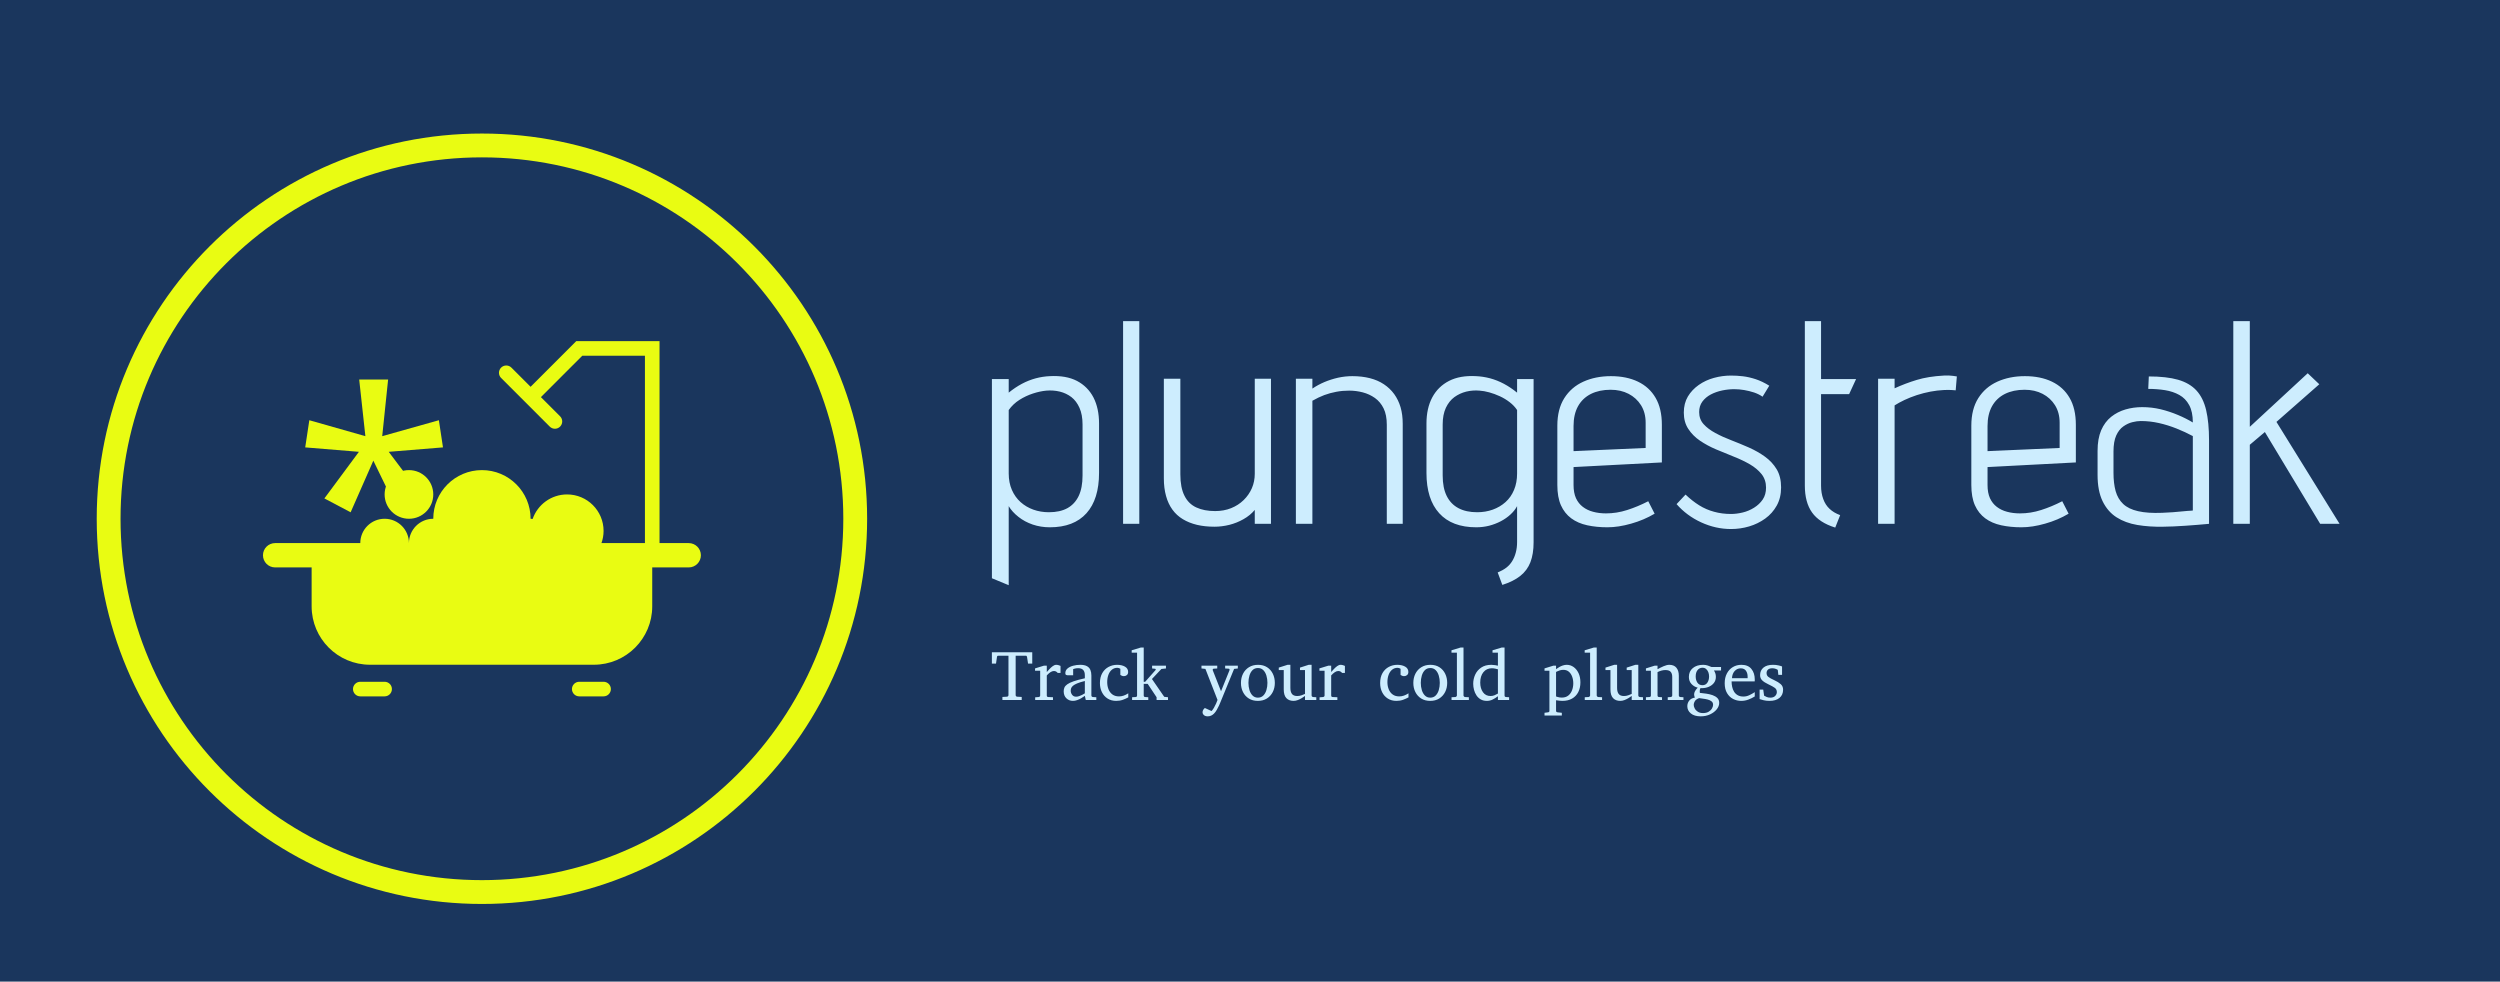
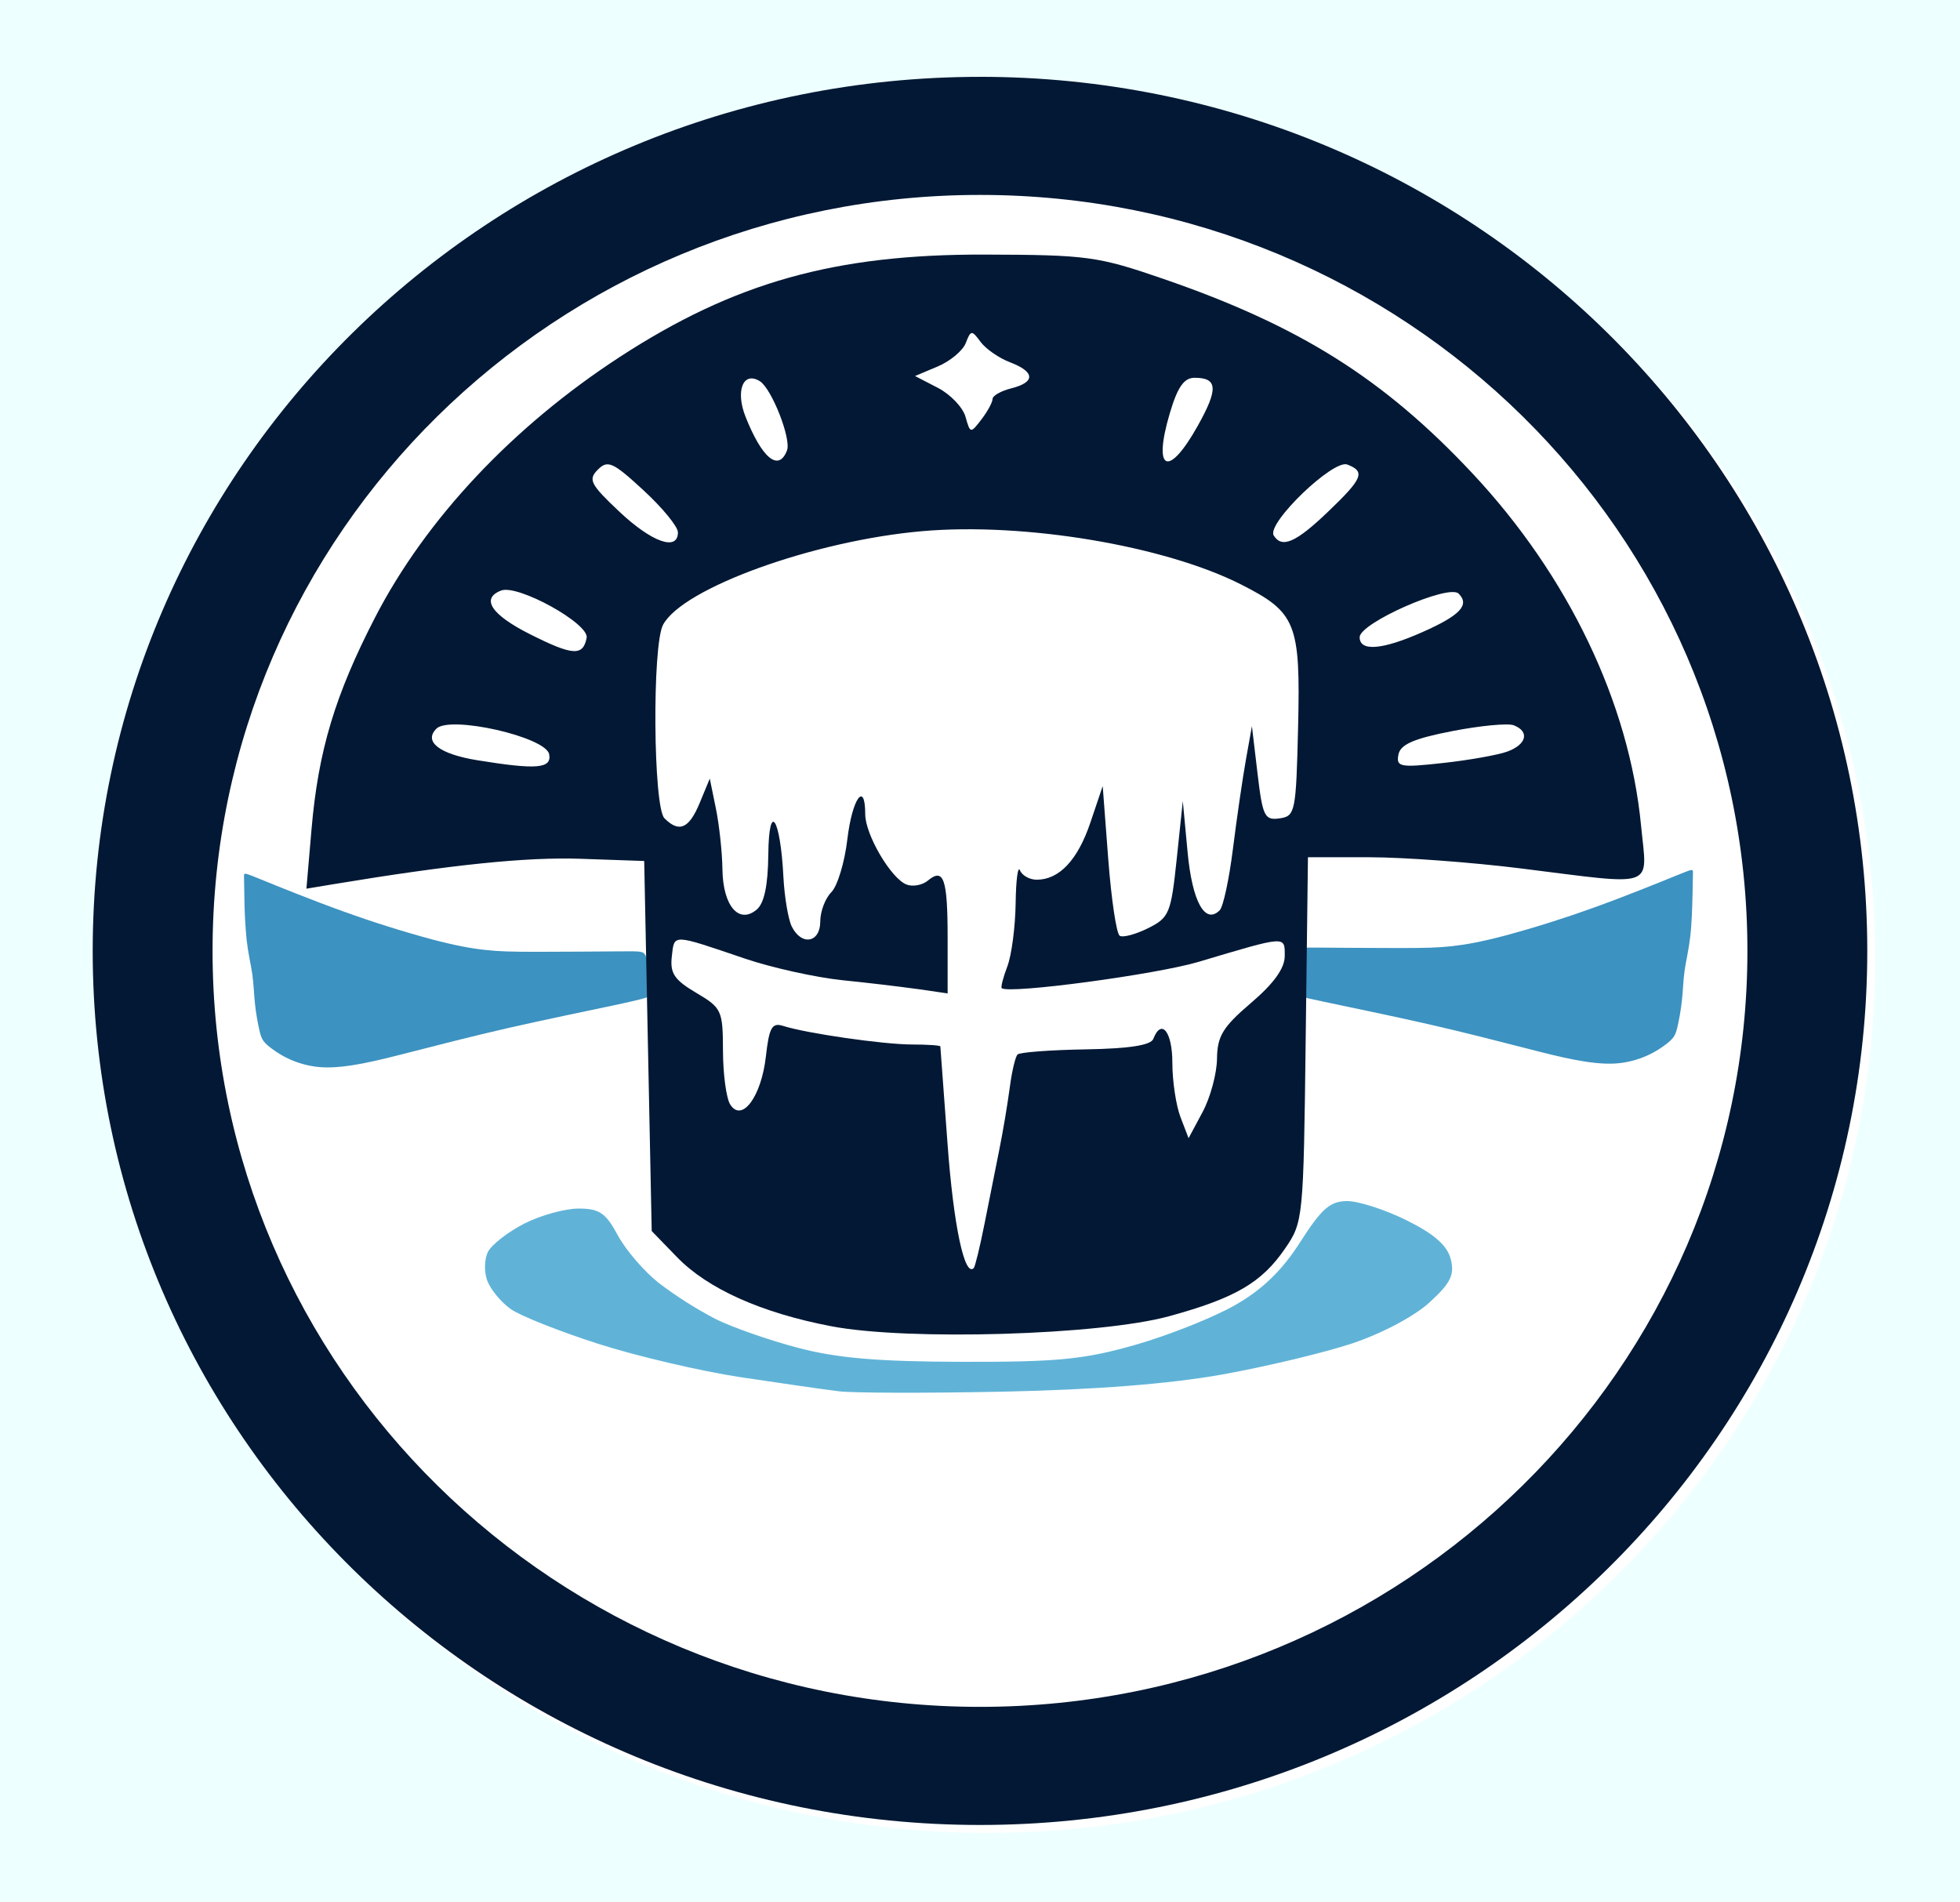
- <svg xmlns="http://www.w3.org/2000/svg" version="1.1" viewBox="0 0 1112.9 436.96">
-   <defs>
-     <clipPath id="c">
-       <rect x="207.1" y="518.89" width="1112.9" height="436.96" fill="#e9fc12" stroke-width="4.157" />
-     </clipPath>
-     <clipPath id="b">
-       <rect x="-63.442" y="-88.89" width="1669.3" height="655.43" fill="#e9fc12" stroke-width="4.157" />
-     </clipPath>
-     <clipPath id="a">
-       <rect x="207.1" y="518.89" width="1112.9" height="436.96" fill="#e9fc12" stroke-width="4.157" />
-     </clipPath>
-   </defs>
-   <rect transform="translate(-207.1 -518.89)" width="1500" height="1500" clip-path="url(#a)" fill="#1a365d" />
-   <g transform="matrix(.66667 0 0 .66667 42.295 59.26)" clip-path="url(#b)">
-     <svg width="1500" height="515" data-background-color="#1a365d" preserveAspectRatio="xMidYMid" version="1.1" viewBox="0 0 396 136">
-       <g transform="translate(.24 .074356)">
-         <svg width="395.52" height="135.85" version="1.1" viewBox="0 0 395.52 135.851">
-           <svg width="395.52" height="135.85" version="1.1" viewBox="0 0 658.173 226.066">
-             <g transform="translate(262.65 55.047)">
-               <svg width="395.52" height="115.97" version="1.1" viewBox="0 0 395.52 115.973">
-                 <svg width="395.52" height="115.97" version="1.1" viewBox="0 0 395.52 115.973">
-                   <svg width="395.52" height="77.49" version="1.1" viewBox="0 0 395.52 77.49">
-                     <svg width="395.52" height="77.49" data-palette-color="#cdedfe" version="1.1" viewBox="1.95 -35 232.72 45.6">
-                       <path class="wordmark-text-0" d="m20.45-8.8v-8.5q0-2.65-0.97-4.53-0.98-1.87-2.85-2.85-1.88-0.97-4.68-0.82-1.2 0.05-2.42 0.37-1.23 0.33-2.4 0.95-1.18 0.63-2.28 1.53v-2.35h-2.9v34.4l2.9 1.2v-13.65q0.6 1 1.68 1.85 1.07 0.85 2.47 1.33 1.4 0.47 2.95 0.47 4.15 0 6.33-2.43 2.17-2.42 2.17-6.97zm-2.85-8.35v8.8q0 2.15-0.67 3.55-0.68 1.4-1.95 2.1-1.28 0.7-3.18 0.7-1.45 0-2.7-0.45t-2.2-1.3-1.5-2.1-0.55-2.85v-10.95q0.75-1.05 1.85-1.75t2.33-1.1q1.22-0.4 2.32-0.5 1.2-0.1 2.33 0.17 1.12 0.28 2 0.95 0.87 0.68 1.39 1.85 0.53 1.18 0.53 2.88zm7-17.85v35h2.8v-35zm22.74 32.6v2.4h2.8v-25.05h-2.8v16.4q0 1.35-0.5 2.5t-1.42 2.05-2.17 1.4-2.75 0.5q-1.91 0-3.26-0.63-1.35-0.62-2.04-2.02-0.71-1.4-0.71-3.7v-16.5h-2.85v17.2q0 1.7 0.38 3.05 0.37 1.35 1.1 2.35 0.72 1 1.8 1.65 1.07 0.65 2.45 0.98 1.37 0.32 3.02 0.32 1.25 0 2.56-0.32 1.3-0.33 2.44-0.98 1.16-0.65 1.95-1.6zm22.8-14.7v17.1h2.75v-17.25q0-1.6-0.37-2.88-0.38-1.27-1.1-2.27-0.73-1-1.78-1.7t-2.42-1.05q-1.38-0.35-3.03-0.35-1.25 0-2.47 0.27-1.23 0.28-2.35 0.75-1.13 0.48-2.08 1.13v-1.7h-2.85v25.05h2.85v-21.25q1.05-0.6 2.05-0.98 1-0.37 2.08-0.57 1.07-0.2 2.22-0.2 1.2 0 2.35 0.3t2.1 0.97q0.95 0.68 1.5 1.8 0.55 1.13 0.55 2.83zm25.35 20.3v-28.2h-2.85v2.35q-1.1-0.9-2.28-1.53-1.17-0.62-2.39-0.95-1.23-0.32-2.43-0.37-2.75-0.15-4.65 0.82-1.9 0.98-2.9 2.85-1 1.88-1 4.53v8.5q0 4.55 2.2 6.97 2.2 2.43 6.4 2.43 1.15 0 2.22-0.27 1.08-0.28 2.03-0.78t1.68-1.18q0.72-0.67 1.12-1.42v6.2q0 1-0.23 1.83-0.22 0.82-0.62 1.47t-1.02 1.13q-0.63 0.47-1.48 0.82l0.8 2.15q1.9-0.6 3.1-1.55t1.75-2.37q0.55-1.43 0.55-3.43zm-2.85-22.85v10.95q0 1.6-0.53 2.85-0.52 1.25-1.47 2.1t-2.2 1.3-2.7 0.45q-1.9 0-3.22-0.7-1.33-0.7-2.03-2.1t-0.7-3.55v-8.8q0-1.7 0.55-2.88 0.55-1.17 1.47-1.85 0.93-0.67 2.05-0.95 1.13-0.27 2.28-0.17 0.8 0.05 1.7 0.3t1.82 0.67q0.93 0.43 1.7 1.03 0.78 0.6 1.28 1.35zm9.75 12.95v-3.1l15.25-0.8v-6.5q0-2.8-1.08-4.65-1.07-1.85-3.05-2.8-1.97-0.95-4.67-0.95-2.65 0-4.75 0.95t-3.3 2.85-1.2 4.75v10.25q0 2.1 0.62 3.5 0.63 1.4 1.78 2.25t2.75 1.2 3.5 0.35 4.1-0.63q2.2-0.62 4.05-1.72l-1.1-2.15q-1.85 0.95-3.65 1.52-1.8 0.58-3.65 0.58-1.2 0-2.23-0.28-1.02-0.27-1.77-0.85-0.75-0.57-1.18-1.49-0.42-0.93-0.42-2.28zm12.45-10.75v4.35l-12.45 0.55v-4.35q0-2 0.77-3.4 0.78-1.4 2.23-2.13 1.45-0.72 3.4-0.72 1.75 0 3.1 0.7t2.15 1.97q0.8 1.28 0.8 3.03zm20.19-4.5 1.16-1.9q-1.21-0.75-2.36-1.13-1.14-0.37-2.2-0.5-1.05-0.12-2.05-0.12-1.5 0-2.95 0.4t-2.62 1.22q-1.18 0.83-1.88 2-0.7 1.18-0.7 2.78 0 1.65 0.78 2.82 0.77 1.18 2.02 2.03t2.78 1.5q1.52 0.65 3.05 1.25 1.52 0.6 2.77 1.32 1.25 0.73 2.03 1.7 0.77 0.98 0.77 2.33 0 1.2-0.57 2.05-0.58 0.85-1.5 1.42-0.93 0.58-1.98 0.83t-2 0.25q-1.55 0-2.92-0.38-1.38-0.37-2.58-1.12t-2.35-1.85l-1.55 1.65q1.75 2 4.25 3.15t5.15 1.15q1.61 0 3.13-0.45t2.77-1.35 2-2.25 0.75-3.15q0-1.85-0.77-3.13-0.77-1.27-2.02-2.17t-2.78-1.58q-1.53-0.67-3.03-1.25-1.5-0.57-2.75-1.25-1.25-0.67-2.02-1.52-0.78-0.85-0.78-2.1 0-1.05 0.55-1.8t1.45-1.23q0.9-0.47 1.98-0.7 1.07-0.22 2.07-0.22 0.85 0 1.73 0.15 0.87 0.15 1.7 0.42 0.82 0.28 1.47 0.73zm10.1 15.35v-15.8h4.85l1.2-2.6h-6.05v-10h-2.8v28.4q0 2.9 1.25 4.65t4 2.6l0.85-2.15q-1.1-0.4-1.82-1.08-0.73-0.67-1.1-1.7-0.38-1.02-0.38-2.32zm23.25-16.45 0.2-2.4t-0.67-0.1q-0.68-0.1-1.58-0.05-2.7 0.15-4.67 0.75-1.98 0.6-3.83 1.45v-1.65h-2.85v25.05h2.85v-20.45q0.7-0.45 1.7-0.93 1-0.47 2.15-0.85 1.15-0.37 2.35-0.6 1.2-0.22 2.25-0.27 0.85-0.05 1.48 0 0.62 0.05 0.62 0.05zm5.5 16.35v-3.1l15.25-0.8v-6.5q0-2.8-1.08-4.65-1.07-1.85-3.05-2.8-1.97-0.95-4.67-0.95-2.65 0-4.75 0.95t-3.3 2.85-1.2 4.75v10.25q0 2.1 0.62 3.5 0.63 1.4 1.78 2.25t2.75 1.2 3.5 0.35 4.1-0.63q2.2-0.62 4.05-1.72l-1.1-2.15q-1.85 0.95-3.65 1.52-1.8 0.58-3.65 0.58-1.2 0-2.23-0.28-1.02-0.27-1.77-0.85-0.75-0.57-1.18-1.49-0.42-0.93-0.42-2.28zm12.45-10.75v4.35l-12.45 0.55v-4.35q0-2 0.77-3.4 0.78-1.4 2.23-2.13 1.45-0.72 3.4-0.72 1.75 0 3.1 0.7t2.15 1.97q0.8 1.28 0.8 3.03zm23-0.05q-1.15-0.7-2.58-1.3-1.42-0.6-2.97-0.98-1.55-0.37-3.2-0.37-1.5 0-2.88 0.4-1.37 0.4-2.47 1.27-1.1 0.88-1.73 2.33-0.62 1.45-0.62 3.55v4.15q0 2.75 0.87 4.55 0.88 1.8 2.4 2.77 1.53 0.98 3.6 1.33 2.08 0.35 4.48 0.3 0.75 0 1.77-0.05 1.03-0.05 2.1-0.12 1.08-0.08 2-0.15 0.93-0.08 1.5-0.13 0.58-0.05 0.53-0.05v-14.4q0-3.1-0.5-5.23-0.5-2.12-1.68-3.4-1.17-1.27-3.17-1.85-2-0.57-5.05-0.57l-0.1 2.15q1.5 0 2.9 0.22 1.4 0.23 2.47 0.83 1.08 0.6 1.7 1.75 0.63 1.15 0.63 3zm0 2.35v12.85t-0.23 0.03q-0.22 0.02-0.67 0.04-0.45 0.03-1.1 0.1-0.65 0.08-1.48 0.13-0.82 0.05-1.82 0.1-2.5 0.1-4.15-0.28-1.65-0.37-2.58-1.25-0.92-0.87-1.3-2.22-0.37-1.35-0.37-3.15v-3.7q0-1.7 0.47-2.75 0.48-1.05 1.23-1.57 0.75-0.53 1.55-0.73t1.45-0.2q1.6 0 3.15 0.35t3.05 0.95 2.8 1.3zm25.34 15.15-10.9-17.6 7.4-6.5-2-1.9-10 9.25v-18.25h-2.85v35h2.85v-13.65l2.6-2.2 9.55 15.85z" fill="#cdedfe" data-fill-palette-color="primary" />
-                     </svg>
-                   </svg>
-                   <g transform="translate(0 95.783)">
-                     <svg width="232.21" height="20.189" version="1.1" viewBox="0 0 232.21 20.189">
-                       <svg width="232.21" height="20.189" data-palette-color="#cdedfe" version="1.1" viewBox="0.81 -36.84 555.36 48.29">
-                         <path class="slogan-text-1" d="m29.15-33.54v7.98h-2.95l-0.71-4.69q-0.17-0.85-0.83-0.85h-7.16v27.66q0 0.36 0.26 0.71 0.26 0.34 0.79 0.39l3.2 0.19v2.15h-13.55v-2.15l3.2-0.19q0.54-0.05 0.79-0.39 0.26-0.35 0.26-0.71v-27.66h-7.2q-0.73 0-0.86 0.85l-0.68 4.69h-2.9v-7.98zm19.85 9.59v4.96h-1.96q-0.46-0.57-1.11-0.97-0.64-0.4-1.57-0.4-1.2 0-2.46 0.83-1.25 0.83-2.55 2.27v14.06q0 1.05 1.05 1.1l3.3 0.15v1.95h-12.5v-1.9l2.46-0.2q0.44-0.05 0.75-0.34 0.3-0.29 0.3-0.76v-17.36h-3.61v-1.63l6.2-1.91h2.05v4.45q0.74-0.81 1.83-2.01 1.1-1.19 2.35-2.12 1.24-0.93 2.41-0.93 0.79 0 1.69 0.25 0.9 0.24 1.37 0.51zm25.12 22v1.95h-7.4l-0.66-2.95t-0.75 0.53q-0.74 0.54-1.96 1.25t-2.7 1.24q-1.48 0.54-2.94 0.54-2.71 0-4.6-1.81-1.89-1.8-1.89-4.95 0-1.39 0.5-2.59t2-2.28q1.5-1.09 4.47-2.13 2.96-1.03 7.87-2.11v-2.15q0-4.93-4.66-4.93-1.3 0-2.24 0.25-0.94 0.24-1.3 0.39v4.34h-3.64q-0.68 0-1.27-0.25-0.59-0.26-0.59-1.19 0-2.05 1.57-3.36 1.56-1.3 3.96-1.92 2.41-0.63 4.87-0.63 3.1 0 4.81 0.97 1.71 0.96 2.4 2.66 0.68 1.7 0.68 3.87v14.01q0 0.47 0.3 0.76 0.31 0.29 0.75 0.34zm-8.06-2.76v-8.64q-3.37 0.83-5.36 1.67t-2.97 1.68q-0.97 0.84-1.28 1.71-0.3 0.87-0.3 1.8 0 1.53 0.99 2.84 0.98 1.31 2.77 1.31 1 0 2.07-0.36 1.08-0.35 2-0.83 0.93-0.47 1.51-0.83 0.57-0.35 0.57-0.35zm30.49 0v2.85q-1.68 0.91-3.8 1.69-2.11 0.78-4.65 0.78-3.49 0-6.06-1.64-2.58-1.63-3.98-4.45-1.41-2.82-1.41-6.41 0-4.2 1.68-7.06 1.67-2.85 4.41-4.3 2.75-1.46 5.95-1.46 3.29 0 5.53 1.28 2.23 1.29 2.23 3.73 0 1.46-0.91 2.21-0.92 0.74-2.04 0.74-0.83 0-1.44-0.28t-1.08-0.57v-4.35q-1.14-0.66-2.1-0.66-2.22 0-3.82 1.31-1.6 1.3-2.45 3.58-0.85 2.27-0.85 5.17 0 2.76 0.92 5.04 0.93 2.29 2.77 3.63 1.85 1.34 4.58 1.34 1.73 0 3.32-0.56t3.2-1.61zm27.88 2.76v1.95h-8.01v-1.95l-6.25-9.4h-2.78v8.15q0 1.03 1.05 1.1l2.15 0.15v1.95h-11.36v-1.95l2.44-0.15q1.05-0.07 1.05-1.1v-30.05h-3.78v-1.66l6.4-1.93h2.05v24.05h1l7.35-8.3q0.09-0.13 0.09-0.32 0-0.49-0.51-0.54l-2.05-0.19v-1.96h9.72v1.96l-3.2 0.34-6.62 7.05 8.62 12.5zm49.02-22.15v1.96l-2.62 0.29-9.59 23.39q-0.32 0.8-0.99 2.31-0.67 1.5-1.59 3.07-0.91 1.58-1.96 2.63-0.9 0.9-1.99 1.4t-2.36 0.5q-1.78 0-2.72-0.87-0.94-0.86-0.94-1.99 0-1.66 1.61-3l4.69 2.15q0.83-0.83 1.66-2.25 0.83-1.41 1.5-2.93 0.67-1.51 1.04-2.61l-8.5-21.8-2.76-0.29v-1.96h11.06v1.96l-2.39 0.14q-0.8 0.08-0.8 0.81 0 0.19 0.04 0.29l5.81 14.75 5.94-14.75q0.07-0.14 0.07-0.32 0-0.73-0.76-0.78l-2.36-0.14v-1.96zm25.97 12.09q0 3.54-1.46 6.41-1.47 2.87-4.14 4.54-2.68 1.67-6.34 1.67-3.64 0-6.3-1.66t-4.1-4.52q-1.44-2.85-1.44-6.44 0-3.57 1.45-6.45 1.46-2.88 4.15-4.56 2.7-1.69 6.39-1.69 3.73 0 6.37 1.71t4.03 4.59 1.39 6.4zm-5.2-0.05q0-2.73-0.72-5.1t-2.2-3.84q-1.47-1.46-3.72-1.46-2.32 0-3.8 1.46-1.47 1.47-2.18 3.84t-0.71 5.1q0 2.71 0.72 5.09t2.2 3.84q1.48 1.47 3.72 1.47 2.3 0 3.77-1.47 1.48-1.46 2.2-3.83t0.72-5.1zm34.3 10.11v1.95h-7.93v-2.86q-0.86 0.66-2.18 1.47-1.32 0.8-2.83 1.4t-3 0.6q-3.22 0-5.07-1.94-1.84-1.94-1.84-6.17v-13.54h-3.49v-1.71l6.15-1.96h2v16.26q0 2.66 1.09 4.15 1.08 1.49 3.75 1.49 1.53 0 3.02-0.52 1.49-0.53 2.4-0.97v-16.74h-3.52v-1.71l6.1-1.96h2.05v21.51q0 0.47 0.33 0.76t0.77 0.34zm20.09-22v4.96h-1.95q-0.47-0.57-1.11-0.97-0.65-0.4-1.58-0.4-1.19 0-2.45 0.83t-2.55 2.27v14.06q0 1.05 1.05 1.1l3.29 0.15v1.95h-12.5v-1.9l2.47-0.2q0.44-0.05 0.74-0.34 0.31-0.29 0.31-0.76v-17.36h-3.62v-1.63l6.21-1.91h2.05v4.45q0.73-0.81 1.83-2.01 1.1-1.19 2.34-2.12 1.25-0.93 2.42-0.93 0.78 0 1.68 0.25 0.91 0.24 1.37 0.51zm44.62 19.24v2.85q-1.68 0.91-3.79 1.69t-4.65 0.78q-3.49 0-6.07-1.64-2.58-1.63-3.98-4.45t-1.4-6.41q0-4.2 1.67-7.06 1.67-2.85 4.42-4.3 2.74-1.46 5.94-1.46 3.3 0 5.53 1.28 2.24 1.29 2.24 3.73 0 1.46-0.92 2.21-0.91 0.74-2.04 0.74-0.83 0-1.44-0.28t-1.07-0.57v-4.35q-1.15-0.66-2.1-0.66-2.22 0-3.82 1.31-1.6 1.3-2.46 3.58-0.85 2.27-0.85 5.17 0 2.76 0.93 5.04 0.92 2.29 2.77 3.63 1.84 1.34 4.58 1.34 1.73 0 3.32-0.56 1.58-0.56 3.19-1.61zm27.17-7.3q0 3.54-1.46 6.41-1.47 2.87-4.14 4.54t-6.33 1.67q-3.64 0-6.3-1.66t-4.1-4.52q-1.44-2.85-1.44-6.44 0-3.57 1.45-6.45t4.15-4.56q2.7-1.69 6.38-1.69 3.74 0 6.37 1.71 2.64 1.71 4.03 4.59t1.39 6.4zm-5.2-0.05q0-2.73-0.72-5.1t-2.19-3.84q-1.48-1.46-3.73-1.46-2.32 0-3.79 1.46-1.48 1.47-2.19 3.84t-0.71 5.1q0 2.71 0.72 5.09t2.2 3.84q1.48 1.47 3.72 1.47 2.3 0 3.78-1.47 1.47-1.46 2.19-3.83t0.72-5.1zm20.41 10.11v1.95h-12.16v-1.95l2.66-0.15q0.35 0 0.73-0.37 0.37-0.36 0.37-0.68v-30.1h-3.8v-1.66l6.39-1.93h2.05v33.69q0 0.32 0.37 0.68 0.36 0.37 0.68 0.37zm28.25 0v1.95h-7.86v-2.66q-1.71 1.32-3.64 2.29-1.93 0.98-4.1 0.98-2.52 0-4.34-1.06t-2.98-2.82-1.72-3.88q-0.56-2.13-0.56-4.25 0-3.39 1.39-6.43t4.23-4.96q2.83-1.92 7.13-1.92 1.19 0 2.6 0.23 1.4 0.24 1.99 0.38v-9.15h-3.79v-1.66l6.45-1.93h2v33.64q0 1.03 1.05 1.1zm-7.86-2.59v-17.02q-0.64-0.22-1.9-0.47-1.25-0.26-2.35-0.26-3.71 0-5.94 2.75-2.22 2.74-2.22 7.28 0 4.08 1.91 6.77 1.9 2.68 5.34 2.68 1.52 0 2.85-0.57 1.33-0.58 2.31-1.16zm57.9-7.86q0 3.93-1.51 6.86-1.52 2.93-4.35 4.54t-6.79 1.61q-0.9 0-1.94-0.12-1.03-0.12-1.77-0.23-0.73-0.11-0.73-0.11v7.44q0 0.47 0.32 0.74 0.32 0.26 0.78 0.31l2.95 0.32v1.93h-12.15v-1.93l2.39-0.32q1.05-0.07 1.05-1.05v-28.15h-3.44v-1.63l6.15-1.91h1.95v2.49t0.62-0.46q0.63-0.46 1.69-1.09 1.06-0.62 2.41-1.08 1.36-0.47 2.82-0.47 2.59 0 4.75 1.53 2.16 1.52 3.48 4.28t1.32 6.5zm-5 0.71q0-2.59-0.8-4.74-0.79-2.15-2.34-3.46-1.55-1.3-3.85-1.3-1.24 0-2.41 0.36-1.18 0.37-1.93 0.75-0.76 0.38-0.76 0.38v17.21t1.26 0.39 2.79 0.39q2.76 0 4.53-1.42 1.77-1.41 2.64-3.69 0.87-2.29 0.87-4.87zm20.21 9.74v1.95h-12.16v-1.95l2.66-0.15q0.34 0 0.72-0.37 0.38-0.36 0.38-0.68v-30.1h-3.81v-1.66l6.4-1.93h2.05v33.69q0 0.32 0.36 0.68 0.37 0.37 0.69 0.37zm28.73 0v1.95h-7.93v-2.86q-0.86 0.66-2.18 1.47-1.32 0.8-2.83 1.4t-3 0.6q-3.22 0-5.07-1.94-1.84-1.94-1.84-6.17v-13.54h-3.49v-1.71l6.15-1.96h2v16.26q0 2.66 1.09 4.15t3.75 1.49q1.53 0 3.02-0.52 1.49-0.53 2.4-0.97v-16.74h-3.52v-1.71l6.1-1.96h2.05v21.51q0 0.47 0.33 0.76t0.77 0.34zm28.39 0v1.95h-11.03v-1.95l2.1-0.15q0.44-0.05 0.74-0.34 0.31-0.29 0.31-0.76v-13.01q0-2.37-1.1-3.6t-3.71-1.23q-1.42 0-2.82 0.4-1.41 0.4-2.68 1.04v16.4q0 1.03 1.05 1.1l2.1 0.15v1.95h-11.3v-1.95l2.44-0.15q1.05-0.07 1.05-1.1v-17.36h-3.49v-1.63l6.1-1.91h2.05v2.49q2.1-1.19 4.31-2.14 2.21-0.96 3.95-0.96 3.27 0 4.98 2.04 1.7 2.04 1.7 5.68v13.79q0 0.47 0.31 0.76t0.74 0.34zm26.39-21.24v2.44h-4.98q0.56 0.9 0.95 1.98 0.39 1.07 0.39 2.51 0 2.49-1.36 4.26-1.37 1.77-3.61 2.72-2.23 0.95-4.84 0.95-0.25 0-0.49 0t-0.49-0.02q-0.32 0.51-0.43 1.1-0.1 0.58-0.1 1.1 0 0.46 0.04 0.78 0.05 0.32 0.08 0.37l0.71 0.07q1.75 0.17 3.94 0.49 2.18 0.31 4.22 1.02t3.36 2q1.32 1.3 1.32 3.42 0 2.37-1.74 4.53-1.73 2.16-4.67 3.54t-6.58 1.38q-4.47 0-6.93-2.04-2.47-2.04-2.47-5.06 0-2.18 1.29-3.87 1.3-1.7 4.01-2.19-0.27-0.78-0.39-1.12-0.13-0.34-0.13-1.17 0-0.98 0.6-2.16 0.6-1.19 1.92-2.53-2.49-0.56-4.35-2.53-1.85-1.96-1.85-4.99 0-3.93 2.77-6.21 2.77-2.29 7.26-2.29 1.78 0 3.31 0.53 1.53 0.52 2.5 0.99zm-8.4 6.64q0-1.59-0.53-2.98-0.54-1.39-1.57-2.26-1.02-0.87-2.54-0.87-2.1 0-3.43 1.63-1.33 1.62-1.33 4.53 0 2.51 1.2 4.31 1.2 1.79 3.56 1.79 2.25 0 3.45-1.81 1.19-1.8 1.19-4.34zm2.81 19.89q0-1.56-1.09-2.41-1.08-0.86-2.69-1.27-1.62-0.42-3.25-0.6-1.64-0.18-2.76-0.4-2.17 0.78-2.99 2.12t-0.82 2.56q0 1.2 0.7 2.56 0.69 1.35 2.15 2.3 1.45 0.96 3.69 0.96 2.4 0 3.96-0.96 1.56-0.95 2.33-2.3 0.77-1.36 0.77-2.56zm29.25-8.88v3.05q-2.1 1.29-4.53 2.2-2.43 0.9-4.97 0.9-3.03 0-5.68-1.35-2.65-1.36-4.28-4.12-1.64-2.76-1.64-6.93 0-3.91 1.52-6.81 1.51-2.91 4.17-4.51t6.06-1.6q4.66 0 7 2.9 2.35 2.89 2.35 7.36 0 0.24 0 0.64 0 0.41-0.05 0.75h-16.21q0 1.9 0.4 3.79 0.4 1.9 1.35 3.44 0.96 1.53 2.57 2.46t4.03 0.93q2.14 0 4.18-0.99t3.73-2.11zm-16-9.77h10.99v-1.1q0-2.46-1.18-4.15-1.19-1.68-3.68-1.68-2.46 0-4.2 1.85-1.73 1.86-1.93 5.08zm35.89 8.06q0 3.69-2.54 5.77-2.54 2.09-7.01 2.09-2.29 0-4.23-0.48-1.94-0.47-2.7-0.79v-6.64h2.54l0.61 4.25q0.76 0.49 1.87 0.94t2.57 0.45q2.15 0 3.32-1.2 1.18-1.19 1.18-2.68 0-1.98-1.42-2.99-1.42-1.02-4.03-2.26l-0.66-0.32q-2.73-1.29-4.18-2.7-1.46-1.4-1.46-3.65 0-3.34 2.35-5.29 2.34-1.96 6.66-1.96 2.2 0 3.92 0.41 1.72 0.4 2.48 0.74v5.91h-2.61l-0.39-3.49q-0.54-0.42-1.59-0.78-1.05-0.37-2.22-0.37-2.05 0-3.06 0.94-1 0.94-1 2.4 0 1.69 1.21 2.68t4.38 2.43q2.62 1.19 4.31 2.67 1.7 1.48 1.7 3.92z" fill="#cdedfe" data-fill-palette-color="secondary" />
-                       </svg>
-                     </svg>
-                   </g>
-                 </svg>
-               </svg>
-             </g>
-             <svg width="226.07" height="226.07" version="1.1" viewBox="0 0 226.066 226.066">
-               <svg version="1.1" />
-               <svg width="226.07" height="226.07" version="1.1" viewBox="0 0 226.066 226.066">
-                 <path d="m0 113.03c0-62.426 50.607-113.03 113.03-113.03s113.03 50.607 113.03 113.03-50.607 113.03-113.03 113.03-113.03-50.607-113.03-113.03zm113.03 106.04c58.567 0 106.04-47.478 106.04-106.04s-47.478-106.04-106.04-106.04-106.04 47.478-106.04 106.04 47.478 106.04 106.04 106.04z" fill="#e9fc12" stroke="transparent" data-fill-palette-color="accent" />
-                 <g transform="translate(48.782 60.919)">
-                   <svg width="128.5" height="104.23" version="1.1" viewBox="0 0 128.501 104.229">
-                     <svg class="icon-cg-0" width="128.5" height="104.23" enable-background="new 0 0 100 100" data-fill-palette-color="accent" version="1.1" viewBox="5 13.5 90 73" xml:space="preserve">
-                       <g fill="#e9fc12" data-fill-palette-color="accent">
-                         <path d="m30 83.5h-5c-0.829 0-1.5 0.672-1.5 1.5s0.671 1.5 1.5 1.5h5c0.829 0 1.5-0.672 1.5-1.5s-0.671-1.5-1.5-1.5z" data-fill-palette-color="accent" />
-                         <path d="m75 83.5h-5c-0.828 0-1.5 0.672-1.5 1.5s0.672 1.5 1.5 1.5h5c0.828 0 1.5-0.672 1.5-1.5s-0.672-1.5-1.5-1.5z" data-fill-palette-color="accent" />
-                         <path d="m92.5 55h-6v-41.5h-17.121l-9.379 9.379-3.939-3.939c-0.586-0.586-1.535-0.586-2.121 0-0.586 0.585-0.586 1.536 0 2.121l10 10c0.292 0.293 0.676 0.439 1.06 0.439s0.768-0.146 1.061-0.439c0.586-0.585 0.586-1.536 0-2.121l-3.94-3.94 8.5-8.5h12.879v38.5h-8.936c0.278-0.783 0.436-1.622 0.436-2.5 0-4.142-3.357-7.5-7.5-7.5-3.28 0-6.062 2.109-7.08 5.042-0.141-0.012-0.276-0.042-0.42-0.042 0-5.523-4.478-10-10-10-5.523 0-10 4.477-10 10-2.761 0-5 2.238-5 5 0-2.762-2.239-5-5-5s-5 2.238-5 5h-17.5c-1.381 0-2.5 1.119-2.5 2.5s1.119 2.5 2.5 2.5h7.5v8c0 6.627 5.373 12 12 12h46c6.627 0 12-5.373 12-12v-8h7.5c1.381 0 2.5-1.119 2.5-2.5s-1.119-2.5-2.5-2.5z" data-fill-palette-color="accent" />
-                         <circle cx="35" cy="45" r="5" data-fill-palette-color="accent" />
-                       </g>
-                     </svg>
-                   </svg>
-                 </g>
-               </svg>
-             </svg>
-           </svg>
-         </svg>
-         <rect width="395.52" height="135.85" fill="none" visibility="hidden" />
-       </g>
-     </svg>
-   </g>
-   <text transform="translate(-207.1 -518.89)" x="337.58" y="787.658" clip-path="url(#c)" fill="#e9fc12" font-family="'Magnolia Sky'" font-size="131.35px" stroke-width="4.157" xml:space="preserve">
-     <tspan x="337.58" y="787.658" stroke-width="4.157">*</tspan>
-   </text>
+ <svg xmlns="http://www.w3.org/2000/svg" width="261.629" height="253.852" viewBox="0 0 69.223 67.165">
+   <path style="fill:#fff;fill-opacity:1;stroke-width:1.1" d="M23.043 106.98v67.165h69.223V106.98z" transform="translate(-23.043 -106.98)" />
+   <path style="fill:#eff;fill-opacity:1;stroke-width:1.1" d="M69.213 114.918v67.164h69.222v-67.164zm34.892 2.993a31.337 30.87 0 0 1 31.337 30.87 31.337 30.87 0 0 1-31.337 30.87 31.337 30.87 0 0 1-31.338-30.87 31.337 30.87 0 0 1 31.338-30.87z" transform="translate(-69.213 -114.918)" />
+   <path style="display:inline;fill:#60b3d7;fill-opacity:1;stroke-width:1" d="M42.283 59.345c-2.692.056-5.311.05-5.82-.012-.51-.062-2.08-.287-3.49-.5-1.41-.214-3.672-.745-5.027-1.18-1.355-.435-2.74-.985-3.078-1.223-.338-.238-.71-.688-.829-1-.118-.311-.105-.775.028-1.029.133-.254.71-.7 1.281-.992.572-.291 1.433-.53 1.915-.53.734 0 .96.154 1.386.945.28.52.932 1.278 1.449 1.684a14.19 14.19 0 0 0 1.999 1.27c.582.292 1.891.75 2.91 1.018 1.394.367 2.835.49 5.82.496 3.368.007 4.293-.084 6.104-.601 1.174-.336 2.756-.966 3.516-1.4.97-.553 1.658-1.22 2.306-2.233.754-1.18 1.058-1.443 1.657-1.443.404 0 1.353.308 2.11.685.972.485 1.426.886 1.547 1.368.139.554-.001.839-.752 1.527-.531.487-1.688 1.1-2.726 1.446-.992.33-3.065.825-4.607 1.101-1.847.33-4.474.536-7.699.603z" transform="translate(-6.829 -10.196)" />
+   <path style="fill:#3c92c0;fill-opacity:1;stroke-width:1.1" d="M66.026 41.12c-.596.243-1.786.728-2.938 1.142a39.7 39.7 0 0 1-3.098.975c-.832.22-1.384.32-1.88.375-.496.055-.937.066-1.84.066-.905 0-2.272-.01-2.983-.016-.712-.004-.769-.003-.85.15a4.71 4.71 0 0 0-.25.679c-.066.218-.091.349-.095.459-.004.11.014.2.163.28.149.08.43.153 1.318.342.889.19 2.385.495 3.697.794 1.311.3 2.438.592 3.544.875 1.106.284 2.191.559 3.031.517a3.26 3.26 0 0 0 1.762-.636c.327-.236.388-.35.453-.605.065-.257.136-.656.174-1.018.038-.361.043-.685.093-1.033.05-.347.143-.72.198-1.191.055-.472.07-1.043.08-1.459.01-.416.013-.677.015-.807.001-.13.001-.13-.594.112zM16.04 41.253c.596.243 1.787.728 2.939 1.141a39.7 39.7 0 0 0 3.097.976c.833.22 1.384.32 1.88.374.496.056.937.067 1.841.067.904 0 2.271-.011 2.983-.016.712-.005.768-.004.849.15.08.154.186.46.251.678.065.218.09.349.095.459.003.11-.014.2-.163.28-.15.081-.43.153-1.318.342-.89.19-2.386.495-3.697.794-1.312.3-2.438.592-3.544.875-1.106.284-2.192.559-3.032.517a3.26 3.26 0 0 1-1.761-.636c-.328-.236-.388-.349-.454-.605a7.923 7.923 0 0 1-.173-1.017c-.038-.362-.044-.685-.094-1.033-.05-.348-.143-.72-.198-1.192a16.96 16.96 0 0 1-.08-1.459c-.009-.416-.012-.676-.014-.807-.002-.13-.002-.13.594.112z" transform="translate(-6.829 -10.196)" />
+   <path style="display:inline;fill:#021834;fill-opacity:1;stroke-width:1" d="M36.196 57.037c-2.473-.472-4.368-1.32-5.456-2.442l-.894-.922-.133-6.535-.132-6.534-2.245-.078c-1.916-.066-4.551.205-8.747.9l-.938.156.181-2.106c.238-2.764.827-4.726 2.242-7.47 1.793-3.476 4.858-6.738 8.644-9.203 4.05-2.636 7.606-3.633 12.902-3.616 3.604.01 3.984.062 6.276.851 4.835 1.664 7.805 3.532 10.942 6.882 3.38 3.61 5.533 8.107 5.949 12.427.218 2.265.61 2.124-4.24 1.52-1.74-.217-4.145-.395-5.344-.395h-2.18l-.08 6.436c-.077 6.338-.088 6.45-.728 7.383-.826 1.206-1.757 1.749-4.093 2.39-2.444.67-9.223.872-11.926.356zm5.4-3.6c.159-.8.396-1.992.528-2.646a39.49 39.49 0 0 0 .37-2.2c.072-.556.195-1.074.273-1.153.08-.079 1.161-.16 2.405-.181 1.534-.026 2.302-.145 2.389-.369.286-.74.673-.257.673.843 0 .645.13 1.508.287 1.918l.286.745.496-.926c.273-.51.502-1.356.508-1.881.009-.799.206-1.121 1.201-1.97.804-.685 1.191-1.223 1.191-1.656 0-.722.084-.727-3.043.205-1.502.447-6.667 1.14-6.952.931-.04-.03.048-.376.198-.77.15-.393.281-1.391.293-2.219.011-.827.08-1.355.154-1.173.074.182.34.33.59.33.797 0 1.45-.695 1.897-2.021l.434-1.286.196 2.58c.108 1.418.29 2.637.405 2.707.114.071.565-.05 1.003-.268.746-.372.808-.523 1.01-2.443l.215-2.046.17 1.81c.163 1.744.617 2.564 1.134 2.046.123-.122.333-1.1.467-2.172s.34-2.485.457-3.14l.213-1.19.198 1.67c.18 1.52.25 1.662.778 1.587.555-.079.583-.218.655-3.224.087-3.665-.067-4.05-2.01-5.035-2.706-1.372-7.654-2.2-11.263-1.885-3.825.334-8.46 2.007-9.155 3.306-.389.727-.349 6.438.049 6.835.52.52.868.368 1.245-.542l.356-.86.216 1.058c.119.582.223 1.55.231 2.15.018 1.285.577 1.944 1.206 1.422.27-.224.402-.849.414-1.95.02-1.912.426-1.31.533.788.037.712.17 1.503.296 1.757.345.693 1.006.575 1.006-.18 0-.353.176-.818.392-1.034.215-.215.47-1.057.565-1.87.17-1.438.63-2.082.631-.884.001.725.912 2.275 1.46 2.485.219.085.556.022.75-.138.562-.467.7-.071.7 2.02v1.963l-.992-.145a82.926 82.926 0 0 0-2.712-.32c-.946-.098-2.494-.44-3.44-.76-2.618-.888-2.504-.885-2.597-.08-.068.593.09.828.86 1.283.903.533.943.62.947 2.052.002.822.117 1.674.255 1.892.413.652 1.1-.274 1.261-1.7.115-1.02.216-1.199.607-1.075.837.266 3.537.655 4.554.657.546 0 .996.031 1 .068.004.036.119 1.583.254 3.438.21 2.874.6 4.724.926 4.39.047-.05.217-.744.376-1.545zM26.224 36.833c-.117-.612-3.505-1.38-3.983-.902-.46.46.108.897 1.448 1.115 2.096.34 2.632.296 2.535-.213zm33.85-.097c.674-.25.782-.708.218-.925-.208-.08-1.19.014-2.18.207-1.362.266-1.825.47-1.894.83-.083.437.057.463 1.585.294.922-.101 1.944-.284 2.271-.406zm-32.526-4.013c.097-.5-2.429-1.898-3.02-1.671-.728.28-.349.854 1.018 1.542 1.51.76 1.875.784 2.002.129zm29.505-.197c1.346-.595 1.694-.963 1.292-1.365-.35-.35-3.496 1.037-3.496 1.54 0 .512.795.448 2.204-.175zm-26.281-3.53c0-.2-.548-.869-1.218-1.486-1.078-.995-1.262-1.077-1.611-.727-.35.35-.264.517.754 1.478 1.152 1.087 2.075 1.414 2.075.734zm22.952-.719c1.237-1.182 1.337-1.426.689-1.675-.5-.192-2.86 2.082-2.599 2.505.288.465.78.252 1.91-.83zm-19.1-2.174c.157-.408-.542-2.186-.96-2.445-.587-.362-.868.338-.505 1.254.587 1.48 1.173 1.955 1.466 1.191zm14.511-.875c.726-1.298.7-1.69-.115-1.69-.374 0-.602.325-.877 1.256-.608 2.053-.049 2.297.992.434zm-7.25-.942c0-.115.297-.284.66-.375.86-.216.842-.583-.044-.92-.388-.147-.856-.472-1.04-.72-.311-.424-.345-.422-.523.04-.105.27-.552.643-.992.828l-.8.337.806.417c.444.23.883.69.977 1.023.166.593.179.595.563.092.216-.282.392-.607.392-.722z" transform="translate(-6.829 -10.196)" />
+   <path style="fill:#021834;fill-opacity:1;stroke-width:1.1" d="M41.44 12.91a31.337 30.87 0 0 0-31.337 30.869 31.337 30.87 0 0 0 31.337 30.87 31.337 30.87 0 0 0 31.337-30.87 31.337 30.87 0 0 0-31.337-30.87Zm0 4.17a27.104 26.7 0 0 1 27.104 26.699A27.104 26.7 0 0 1 41.44 70.478a27.104 26.7 0 0 1-27.104-26.7A27.104 26.7 0 0 1 41.44 17.08Z" transform="translate(-6.829 -10.196)" />
+   <path style="fill:#fff;fill-opacity:0;stroke-width:1.1" fill="none" d="M146.05 111.654h46.302v48.683H146.05z" transform="translate(-23.043 -106.98)" />
+   <path style="fill:#f0f;fill-opacity:0;stroke-width:4.157" d="M640.95 662.1c-37.522-7.143-69.052-30.549-85.496-63.466-8.993-18.003-12.446-34.473-11.661-55.634 1.51-40.771 22.42-75.358 58.207-96.28 36.025-21.06 83.025-20.933 119.5.325 36.078 21.027 58.012 58.785 57.996 99.836-.008 19.356-4.09 36.064-13.102 53.619-14.976 29.174-42.667 51.027-75.6 59.66-8.15 2.137-12.564 2.628-26.294 2.925-11.058.24-18.825-.085-23.55-.985z" transform="matrix(.26458 0 0 .26458 -23.043 -106.98)" fill="none" />
+   <path style="fill:#f0f;fill-opacity:0;stroke-width:4.157" d="M640.95 662.1c-37.522-7.143-69.052-30.549-85.496-63.466-8.993-18.003-12.446-34.473-11.661-55.634 1.51-40.771 22.42-75.358 58.207-96.28 36.025-21.06 83.025-20.933 119.5.325 36.078 21.027 58.012 58.785 57.996 99.836-.008 19.356-4.09 36.064-13.102 53.619-14.976 29.174-42.667 51.027-75.6 59.66-8.15 2.137-12.564 2.628-26.294 2.925-11.058.24-18.825-.085-23.55-.985z" transform="matrix(.26458 0 0 .26458 -23.043 -106.98)" fill="none" />
+   <path style="fill:#f0f;fill-opacity:0;stroke-width:4.157" d="M640.95 662.1c-37.522-7.143-69.052-30.549-85.496-63.466-8.993-18.003-12.446-34.473-11.661-55.634 1.51-40.771 22.42-75.358 58.207-96.28 36.025-21.06 83.025-20.933 119.5.325 36.078 21.027 58.012 58.785 57.996 99.836-.008 19.356-4.09 36.064-13.102 53.619-14.976 29.174-42.667 51.027-75.6 59.66-8.15 2.137-12.564 2.628-26.294 2.925-11.058.24-18.825-.085-23.55-.985z" transform="matrix(.26458 0 0 .26458 -23.043 -106.98)" fill="none" />
+   <path style="fill:#f0f;fill-opacity:0;stroke-width:4.157" d="M529.5 546V419.5h262v253h-262zm151.648 116.468c41.163-6.519 76.941-35.95 91.848-75.555 8.561-22.743 8.993-52.924 1.09-76.158-16.894-49.673-64.944-82.313-117.586-79.876-30.471 1.41-56.568 12.582-78.34 33.538-24.9 23.965-38.317 60.05-34.726 93.396 5.423 50.367 39.95 90.146 89.145 102.707 15.233 3.89 32.049 4.564 48.57 1.948z" transform="matrix(.26458 0 0 .26458 -23.043 -106.98)" fill="none" />
+   <path style="fill:#f0f;fill-opacity:0;stroke-width:4.157" d="M529.5 546V419.5h262v253h-262zm151.648 116.468c41.163-6.519 76.941-35.95 91.848-75.555 8.561-22.743 8.993-52.924 1.09-76.158-16.894-49.673-64.944-82.313-117.586-79.876-30.471 1.41-56.568 12.582-78.34 33.538-24.9 23.965-38.317 60.05-34.726 93.396 5.423 50.367 39.95 90.146 89.145 102.707 15.233 3.89 32.049 4.564 48.57 1.948z" transform="matrix(.26458 0 0 .26458 -23.043 -106.98)" fill="none" />
+   <path style="fill:#f0f;fill-opacity:0;stroke-width:4.157" d="M640.95 662.1c-37.522-7.143-69.052-30.549-85.496-63.466-8.993-18.003-12.446-34.473-11.661-55.634 1.51-40.771 22.42-75.358 58.207-96.28 36.025-21.06 83.025-20.933 119.5.325 36.078 21.027 58.012 58.785 57.996 99.836-.008 19.356-4.09 36.064-13.102 53.619-14.976 29.174-42.667 51.027-75.6 59.66-8.15 2.137-12.564 2.628-26.294 2.925-11.058.24-18.825-.085-23.55-.985z" transform="matrix(.26458 0 0 .26458 -23.043 -106.98)" fill="none" />
+   <path style="fill:#f0f;fill-opacity:0;stroke-width:4.157" d="M529.5 546V419.5h262v253h-262zm151.648 116.468c41.163-6.519 76.941-35.95 91.848-75.555 8.561-22.743 8.993-52.924 1.09-76.158-16.894-49.673-64.944-82.313-117.586-79.876-30.471 1.41-56.568 12.582-78.34 33.538-24.9 23.965-38.317 60.05-34.726 93.396 5.423 50.367 39.95 90.146 89.145 102.707 15.233 3.89 32.049 4.564 48.57 1.948z" transform="matrix(.26458 0 0 .26458 -23.043 -106.98)" fill="none" />
</svg>
